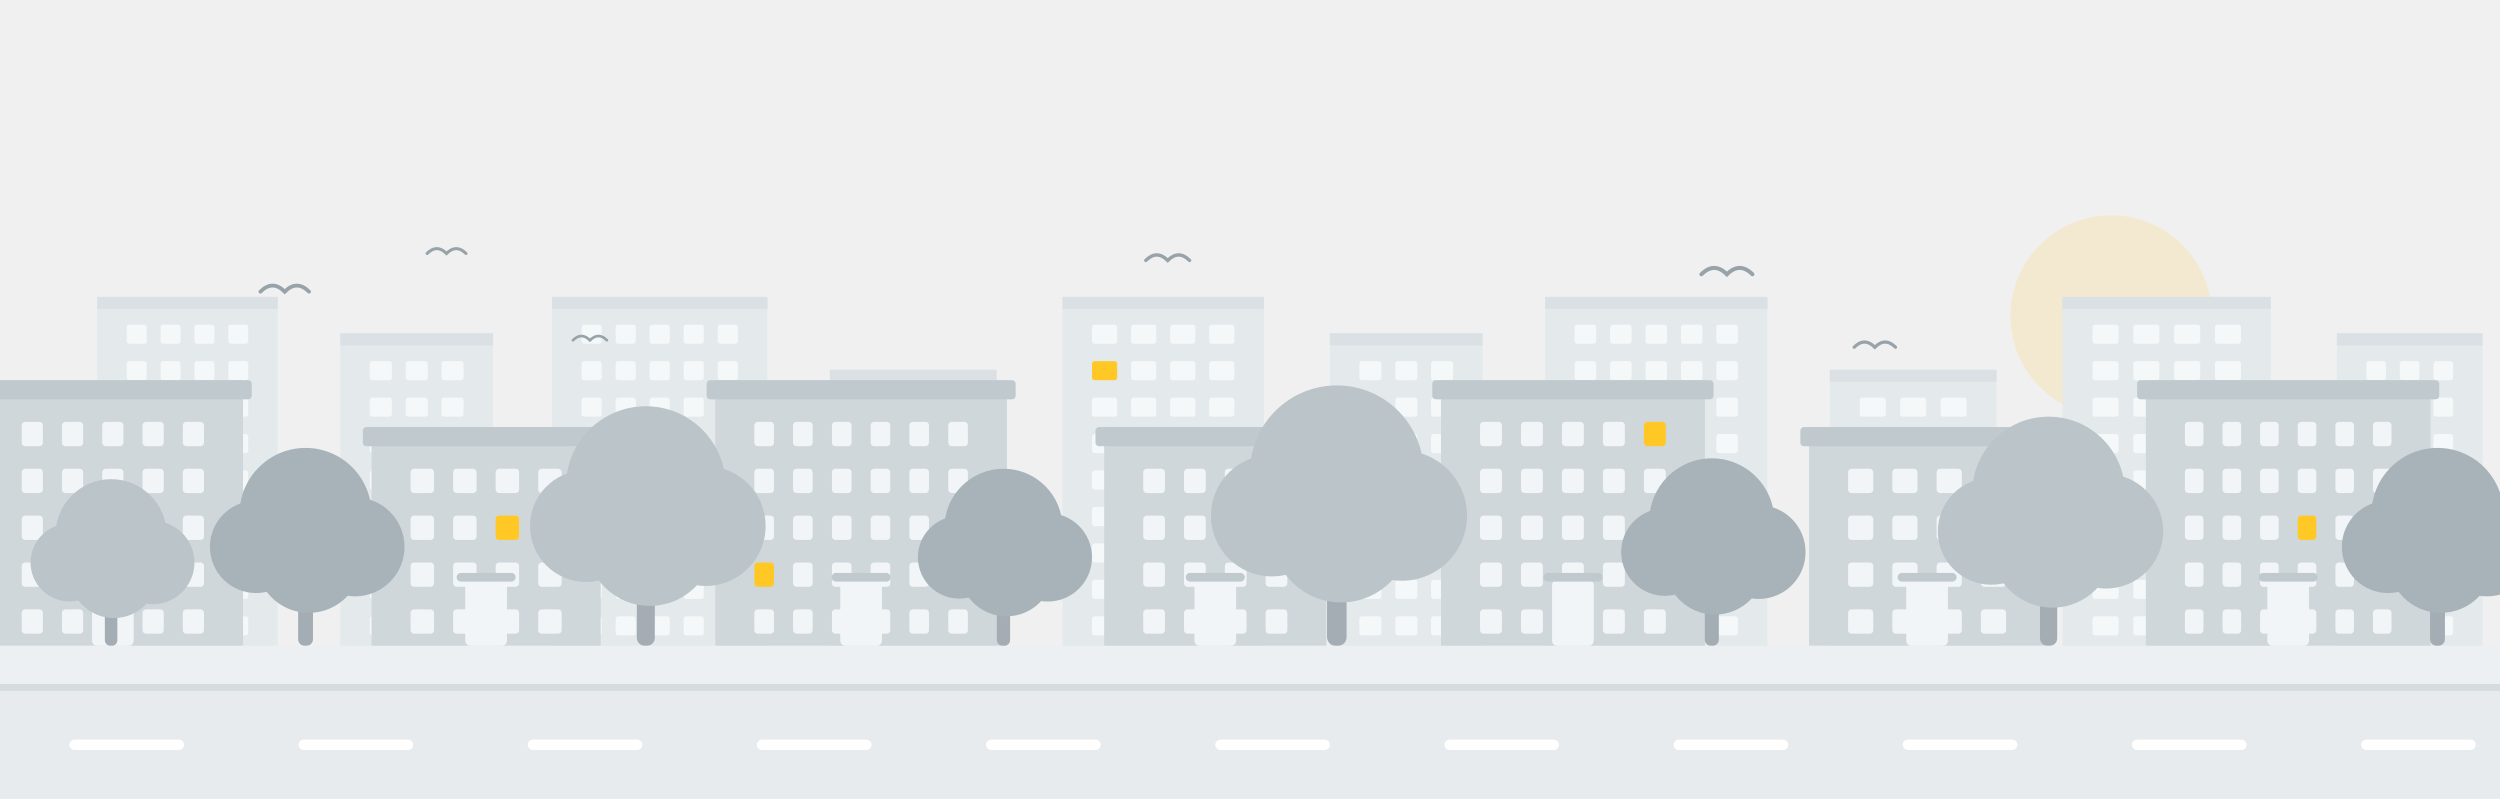
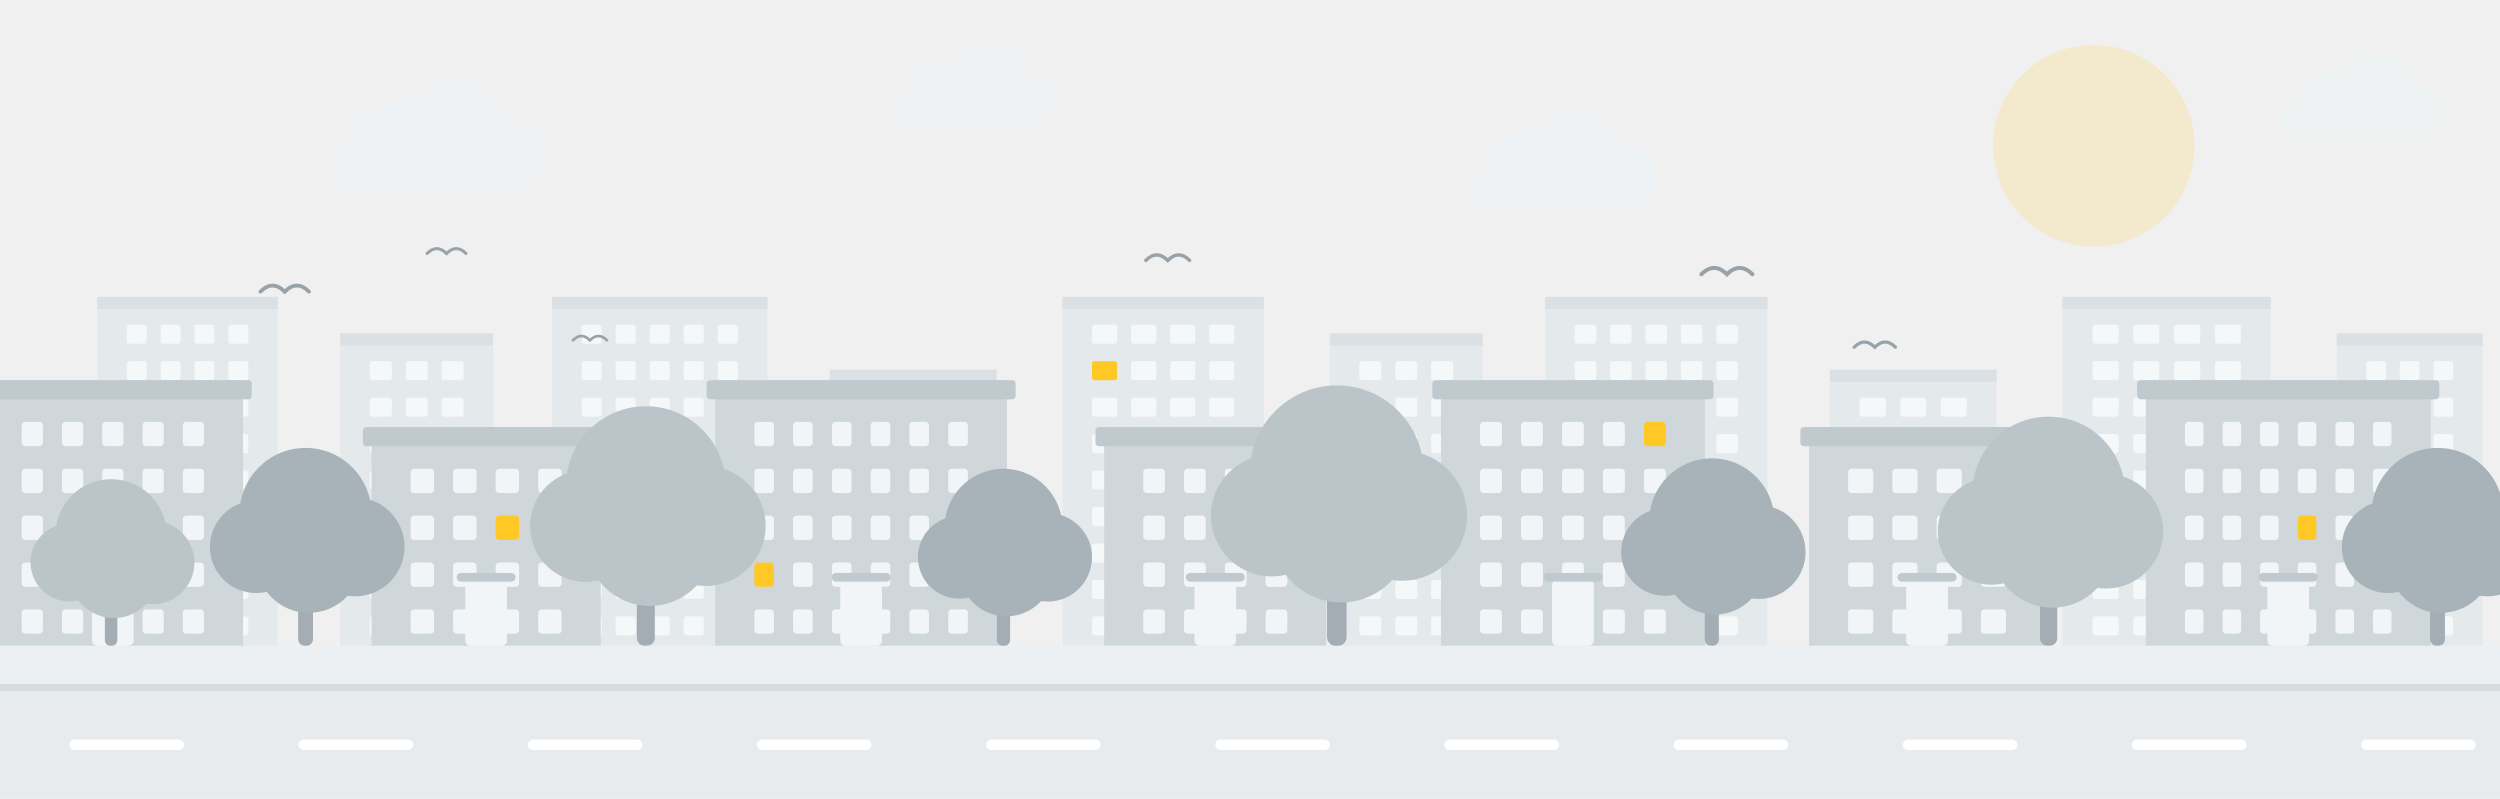
<svg xmlns="http://www.w3.org/2000/svg" viewBox="0 0 1440 460" width="1440" height="460" fill="none" role="presentation">
-   <circle cx="1216" cy="182" r="58" fill="#FFC825" opacity="0.16" />
+   <circle cx="1206" cy="84" r="58" fill="#FFC825" opacity="0.18" />
+   <g opacity="1" fill="#EEF2F4">
+     <rect x="190.2" y="83.35" width="119.6" height="25.3" rx="12.65" />
+     <circle cx="224.7" cy="82.2" r="23" />
+     <circle cx="261.5" cy="75.3" r="29.9" />
+     <circle cx="293.7" cy="89.1" r="18.4" />
+   </g>
+   <g opacity="0.85" fill="#EEF2F4">
+     <rect x="515.8" y="52.65" width="88.4" height="18.7" rx="9.35" />
+     <circle cx="541.3" cy="51.8" r="17" />
+     <circle cx="568.5" cy="46.7" r="22.1" />
+     <circle cx="592.3" cy="56.9" r="13.6" />
+   </g>
+   <g opacity="0.9" fill="#EEF2F4">
+     <rect x="848" y="97" width="104" height="22" rx="11" />
+     <circle cx="878" cy="96" r="20" />
+     <circle cx="910" cy="90" r="26" />
+     <circle cx="938" cy="102" r="16" />
+   </g>
+   <g opacity="0.8" fill="#EEF2F4">
+     <rect x="1313.2" y="60.1" width="93.6" height="19.8" rx="9.9" />
+     <circle cx="1340.2" cy="59.2" r="18" />
+     <circle cx="1369" cy="53.8" r="23.4" />
+     <circle cx="1394.2" cy="64.6" r="14.4" />
+   </g>
  <rect x="56" y="171" width="104" height="201" fill="#E4E9EC" />
  <rect x="56" y="171" width="104" height="7" fill="#DAE0E4" />
  <rect x="73.0" y="187" width="11.5" height="11" rx="1.5" fill="#F5F8F9" />
  <rect x="92.5" y="187" width="11.5" height="11" rx="1.5" fill="#F5F8F9" />
  <rect x="112.0" y="187" width="11.5" height="11" rx="1.5" fill="#F5F8F9" />
  <rect x="131.5" y="187" width="11.5" height="11" rx="1.5" fill="#F5F8F9" />
  <rect x="73.0" y="208" width="11.5" height="11" rx="1.5" fill="#F5F8F9" />
  <rect x="92.5" y="208" width="11.5" height="11" rx="1.5" fill="#F5F8F9" />
  <rect x="112.0" y="208" width="11.5" height="11" rx="1.5" fill="#F5F8F9" />
  <rect x="131.5" y="208" width="11.5" height="11" rx="1.5" fill="#F5F8F9" />
  <rect x="73.0" y="229" width="11.5" height="11" rx="1.5" fill="#F5F8F9" />
  <rect x="92.5" y="229" width="11.5" height="11" rx="1.5" fill="#FFC825" />
  <rect x="112.0" y="229" width="11.5" height="11" rx="1.5" fill="#F5F8F9" />
  <rect x="131.5" y="229" width="11.5" height="11" rx="1.5" fill="#F5F8F9" />
  <rect x="73.0" y="250" width="11.5" height="11" rx="1.5" fill="#F5F8F9" />
  <rect x="92.5" y="250" width="11.5" height="11" rx="1.5" fill="#F5F8F9" />
  <rect x="112.0" y="250" width="11.5" height="11" rx="1.5" fill="#F5F8F9" />
  <rect x="131.5" y="250" width="11.5" height="11" rx="1.5" fill="#F5F8F9" />
  <rect x="73.0" y="271" width="11.5" height="11" rx="1.5" fill="#F5F8F9" />
  <rect x="92.5" y="271" width="11.5" height="11" rx="1.5" fill="#F5F8F9" />
  <rect x="112.0" y="271" width="11.5" height="11" rx="1.5" fill="#F5F8F9" />
  <rect x="131.5" y="271" width="11.5" height="11" rx="1.5" fill="#F5F8F9" />
  <rect x="73.0" y="292" width="11.5" height="11" rx="1.5" fill="#F5F8F9" />
  <rect x="92.5" y="292" width="11.5" height="11" rx="1.5" fill="#F5F8F9" />
  <rect x="112.0" y="292" width="11.5" height="11" rx="1.5" fill="#F5F8F9" />
  <rect x="131.5" y="292" width="11.5" height="11" rx="1.5" fill="#F5F8F9" />
  <rect x="73.0" y="313" width="11.5" height="11" rx="1.5" fill="#F5F8F9" />
  <rect x="92.5" y="313" width="11.5" height="11" rx="1.5" fill="#F5F8F9" />
  <rect x="112.0" y="313" width="11.5" height="11" rx="1.5" fill="#F5F8F9" />
  <rect x="131.5" y="313" width="11.5" height="11" rx="1.5" fill="#F5F8F9" />
  <rect x="73.0" y="334" width="11.5" height="11" rx="1.5" fill="#F5F8F9" />
  <rect x="92.5" y="334" width="11.5" height="11" rx="1.5" fill="#F5F8F9" />
  <rect x="112.0" y="334" width="11.5" height="11" rx="1.5" fill="#F5F8F9" />
  <rect x="131.5" y="334" width="11.5" height="11" rx="1.5" fill="#F5F8F9" />
  <rect x="73.0" y="355" width="11.5" height="11" rx="1.5" fill="#F5F8F9" />
  <rect x="92.5" y="355" width="11.5" height="11" rx="1.5" fill="#F5F8F9" />
  <rect x="112.0" y="355" width="11.5" height="11" rx="1.5" fill="#F5F8F9" />
  <rect x="131.5" y="355" width="11.5" height="11" rx="1.5" fill="#F5F8F9" />
  <rect x="196" y="192" width="88" height="180" fill="#E4E9EC" />
  <rect x="196" y="192" width="88" height="7" fill="#DAE0E4" />
  <rect x="213.0" y="208" width="12.7" height="11" rx="1.5" fill="#F5F8F9" />
  <rect x="233.7" y="208" width="12.7" height="11" rx="1.5" fill="#F5F8F9" />
  <rect x="254.3" y="208" width="12.7" height="11" rx="1.5" fill="#F5F8F9" />
  <rect x="213.0" y="229" width="12.7" height="11" rx="1.5" fill="#F5F8F9" />
  <rect x="233.7" y="229" width="12.7" height="11" rx="1.5" fill="#F5F8F9" />
  <rect x="254.3" y="229" width="12.7" height="11" rx="1.5" fill="#F5F8F9" />
  <rect x="213.0" y="250" width="12.7" height="11" rx="1.5" fill="#F5F8F9" />
  <rect x="233.7" y="250" width="12.7" height="11" rx="1.5" fill="#F5F8F9" />
  <rect x="254.3" y="250" width="12.7" height="11" rx="1.5" fill="#F5F8F9" />
  <rect x="213.0" y="271" width="12.7" height="11" rx="1.5" fill="#F5F8F9" />
  <rect x="233.7" y="271" width="12.7" height="11" rx="1.5" fill="#F5F8F9" />
  <rect x="254.3" y="271" width="12.7" height="11" rx="1.5" fill="#F5F8F9" />
  <rect x="213.0" y="292" width="12.7" height="11" rx="1.5" fill="#F5F8F9" />
  <rect x="233.7" y="292" width="12.7" height="11" rx="1.5" fill="#F5F8F9" />
  <rect x="254.3" y="292" width="12.7" height="11" rx="1.5" fill="#F5F8F9" />
  <rect x="213.0" y="313" width="12.7" height="11" rx="1.5" fill="#F5F8F9" />
  <rect x="233.7" y="313" width="12.7" height="11" rx="1.5" fill="#F5F8F9" />
  <rect x="254.3" y="313" width="12.7" height="11" rx="1.5" fill="#F5F8F9" />
  <rect x="213.0" y="334" width="12.7" height="11" rx="1.5" fill="#F5F8F9" />
  <rect x="233.7" y="334" width="12.7" height="11" rx="1.5" fill="#F5F8F9" />
  <rect x="254.3" y="334" width="12.7" height="11" rx="1.5" fill="#F5F8F9" />
  <rect x="213.0" y="355" width="12.7" height="11" rx="1.5" fill="#F5F8F9" />
  <rect x="233.7" y="355" width="12.7" height="11" rx="1.5" fill="#F5F8F9" />
  <rect x="254.3" y="355" width="12.7" height="11" rx="1.5" fill="#F5F8F9" />
  <rect x="318" y="171" width="124" height="201" fill="#E4E9EC" />
  <rect x="318" y="171" width="124" height="7" fill="#DAE0E4" />
  <rect x="335.0" y="187" width="11.6" height="11" rx="1.5" fill="#F5F8F9" />
  <rect x="354.6" y="187" width="11.6" height="11" rx="1.5" fill="#F5F8F9" />
  <rect x="374.2" y="187" width="11.6" height="11" rx="1.5" fill="#F5F8F9" />
  <rect x="393.8" y="187" width="11.6" height="11" rx="1.5" fill="#F5F8F9" />
  <rect x="413.4" y="187" width="11.6" height="11" rx="1.5" fill="#F5F8F9" />
  <rect x="335.0" y="208" width="11.6" height="11" rx="1.5" fill="#F5F8F9" />
  <rect x="354.6" y="208" width="11.6" height="11" rx="1.5" fill="#F5F8F9" />
  <rect x="374.2" y="208" width="11.6" height="11" rx="1.5" fill="#F5F8F9" />
  <rect x="393.8" y="208" width="11.6" height="11" rx="1.5" fill="#F5F8F9" />
  <rect x="413.4" y="208" width="11.6" height="11" rx="1.5" fill="#F5F8F9" />
  <rect x="335.0" y="229" width="11.6" height="11" rx="1.5" fill="#F5F8F9" />
  <rect x="354.6" y="229" width="11.6" height="11" rx="1.5" fill="#F5F8F9" />
  <rect x="374.2" y="229" width="11.6" height="11" rx="1.5" fill="#F5F8F9" />
  <rect x="393.8" y="229" width="11.6" height="11" rx="1.5" fill="#F5F8F9" />
  <rect x="413.4" y="229" width="11.6" height="11" rx="1.5" fill="#F5F8F9" />
  <rect x="335.0" y="250" width="11.6" height="11" rx="1.5" fill="#F5F8F9" />
  <rect x="354.6" y="250" width="11.6" height="11" rx="1.5" fill="#F5F8F9" />
  <rect x="374.2" y="250" width="11.6" height="11" rx="1.5" fill="#F5F8F9" />
  <rect x="393.8" y="250" width="11.6" height="11" rx="1.5" fill="#F5F8F9" />
  <rect x="413.4" y="250" width="11.6" height="11" rx="1.5" fill="#F5F8F9" />
  <rect x="335.0" y="271" width="11.6" height="11" rx="1.5" fill="#F5F8F9" />
  <rect x="354.6" y="271" width="11.6" height="11" rx="1.5" fill="#F5F8F9" />
  <rect x="374.2" y="271" width="11.6" height="11" rx="1.5" fill="#F5F8F9" />
  <rect x="393.8" y="271" width="11.6" height="11" rx="1.5" fill="#F5F8F9" />
  <rect x="413.4" y="271" width="11.6" height="11" rx="1.5" fill="#F5F8F9" />
  <rect x="335.0" y="292" width="11.6" height="11" rx="1.5" fill="#F5F8F9" />
  <rect x="354.6" y="292" width="11.6" height="11" rx="1.5" fill="#F5F8F9" />
  <rect x="374.2" y="292" width="11.6" height="11" rx="1.5" fill="#F5F8F9" />
  <rect x="393.8" y="292" width="11.6" height="11" rx="1.5" fill="#FFC825" />
  <rect x="413.4" y="292" width="11.6" height="11" rx="1.5" fill="#F5F8F9" />
  <rect x="335.0" y="313" width="11.6" height="11" rx="1.5" fill="#F5F8F9" />
  <rect x="354.6" y="313" width="11.6" height="11" rx="1.5" fill="#F5F8F9" />
  <rect x="374.2" y="313" width="11.6" height="11" rx="1.5" fill="#F5F8F9" />
  <rect x="393.8" y="313" width="11.6" height="11" rx="1.5" fill="#F5F8F9" />
  <rect x="413.4" y="313" width="11.6" height="11" rx="1.5" fill="#F5F8F9" />
  <rect x="335.0" y="334" width="11.6" height="11" rx="1.5" fill="#F5F8F9" />
  <rect x="354.6" y="334" width="11.6" height="11" rx="1.5" fill="#F5F8F9" />
  <rect x="374.2" y="334" width="11.6" height="11" rx="1.5" fill="#F5F8F9" />
  <rect x="393.8" y="334" width="11.6" height="11" rx="1.5" fill="#F5F8F9" />
  <rect x="413.4" y="334" width="11.6" height="11" rx="1.5" fill="#F5F8F9" />
  <rect x="335.0" y="355" width="11.6" height="11" rx="1.5" fill="#F5F8F9" />
  <rect x="354.6" y="355" width="11.6" height="11" rx="1.5" fill="#F5F8F9" />
  <rect x="374.2" y="355" width="11.6" height="11" rx="1.5" fill="#F5F8F9" />
  <rect x="393.8" y="355" width="11.6" height="11" rx="1.5" fill="#F5F8F9" />
  <rect x="413.4" y="355" width="11.6" height="11" rx="1.5" fill="#F5F8F9" />
  <rect x="478" y="213" width="96" height="159" fill="#E4E9EC" />
  <rect x="478" y="213" width="96" height="7" fill="#DAE0E4" />
  <rect x="495.2" y="229" width="15.0" height="11" rx="1.5" fill="#F5F8F9" />
  <rect x="518.5" y="229" width="15.0" height="11" rx="1.5" fill="#F5F8F9" />
  <rect x="541.8" y="229" width="15.0" height="11" rx="1.5" fill="#F5F8F9" />
  <rect x="495.2" y="250" width="15.0" height="11" rx="1.5" fill="#F5F8F9" />
  <rect x="518.5" y="250" width="15.0" height="11" rx="1.5" fill="#F5F8F9" />
  <rect x="541.8" y="250" width="15.0" height="11" rx="1.5" fill="#F5F8F9" />
  <rect x="495.2" y="271" width="15.0" height="11" rx="1.5" fill="#F5F8F9" />
  <rect x="518.5" y="271" width="15.0" height="11" rx="1.5" fill="#F5F8F9" />
  <rect x="541.8" y="271" width="15.0" height="11" rx="1.5" fill="#F5F8F9" />
  <rect x="495.2" y="292" width="15.0" height="11" rx="1.5" fill="#F5F8F9" />
  <rect x="518.5" y="292" width="15.0" height="11" rx="1.5" fill="#F5F8F9" />
  <rect x="541.8" y="292" width="15.0" height="11" rx="1.5" fill="#F5F8F9" />
  <rect x="495.2" y="313" width="15.0" height="11" rx="1.5" fill="#F5F8F9" />
  <rect x="518.5" y="313" width="15.0" height="11" rx="1.5" fill="#F5F8F9" />
  <rect x="541.8" y="313" width="15.0" height="11" rx="1.5" fill="#F5F8F9" />
  <rect x="495.2" y="334" width="15.0" height="11" rx="1.5" fill="#F5F8F9" />
  <rect x="518.5" y="334" width="15.0" height="11" rx="1.5" fill="#F5F8F9" />
  <rect x="541.8" y="334" width="15.0" height="11" rx="1.5" fill="#F5F8F9" />
  <rect x="495.2" y="355" width="15.0" height="11" rx="1.5" fill="#F5F8F9" />
  <rect x="518.5" y="355" width="15.0" height="11" rx="1.5" fill="#F5F8F9" />
  <rect x="541.8" y="355" width="15.0" height="11" rx="1.5" fill="#F5F8F9" />
  <rect x="612" y="171" width="116" height="201" fill="#E4E9EC" />
  <rect x="612" y="171" width="116" height="7" fill="#DAE0E4" />
  <rect x="629.0" y="187" width="14.5" height="11" rx="1.5" fill="#F5F8F9" />
  <rect x="651.5" y="187" width="14.5" height="11" rx="1.5" fill="#F5F8F9" />
  <rect x="674.0" y="187" width="14.5" height="11" rx="1.5" fill="#F5F8F9" />
  <rect x="696.5" y="187" width="14.5" height="11" rx="1.5" fill="#F5F8F9" />
  <rect x="629.0" y="208" width="14.5" height="11" rx="1.5" fill="#FFC825" />
  <rect x="651.5" y="208" width="14.5" height="11" rx="1.5" fill="#F5F8F9" />
  <rect x="674.0" y="208" width="14.5" height="11" rx="1.5" fill="#F5F8F9" />
  <rect x="696.5" y="208" width="14.5" height="11" rx="1.5" fill="#F5F8F9" />
  <rect x="629.0" y="229" width="14.5" height="11" rx="1.5" fill="#F5F8F9" />
  <rect x="651.5" y="229" width="14.5" height="11" rx="1.5" fill="#F5F8F9" />
  <rect x="674.0" y="229" width="14.5" height="11" rx="1.5" fill="#F5F8F9" />
  <rect x="696.5" y="229" width="14.5" height="11" rx="1.5" fill="#F5F8F9" />
  <rect x="629.0" y="250" width="14.5" height="11" rx="1.5" fill="#F5F8F9" />
  <rect x="651.5" y="250" width="14.5" height="11" rx="1.5" fill="#F5F8F9" />
  <rect x="674.0" y="250" width="14.5" height="11" rx="1.5" fill="#F5F8F9" />
  <rect x="696.5" y="250" width="14.5" height="11" rx="1.5" fill="#F5F8F9" />
  <rect x="629.0" y="271" width="14.5" height="11" rx="1.5" fill="#F5F8F9" />
  <rect x="651.5" y="271" width="14.5" height="11" rx="1.5" fill="#F5F8F9" />
  <rect x="674.0" y="271" width="14.5" height="11" rx="1.5" fill="#F5F8F9" />
  <rect x="696.5" y="271" width="14.5" height="11" rx="1.5" fill="#F5F8F9" />
  <rect x="629.0" y="292" width="14.5" height="11" rx="1.5" fill="#F5F8F9" />
  <rect x="651.5" y="292" width="14.5" height="11" rx="1.5" fill="#F5F8F9" />
  <rect x="674.0" y="292" width="14.5" height="11" rx="1.5" fill="#F5F8F9" />
  <rect x="696.5" y="292" width="14.5" height="11" rx="1.5" fill="#F5F8F9" />
  <rect x="629.0" y="313" width="14.5" height="11" rx="1.5" fill="#F5F8F9" />
  <rect x="651.5" y="313" width="14.5" height="11" rx="1.5" fill="#F5F8F9" />
  <rect x="674.0" y="313" width="14.5" height="11" rx="1.5" fill="#F5F8F9" />
  <rect x="696.5" y="313" width="14.5" height="11" rx="1.5" fill="#F5F8F9" />
  <rect x="629.0" y="334" width="14.5" height="11" rx="1.5" fill="#F5F8F9" />
  <rect x="651.5" y="334" width="14.5" height="11" rx="1.5" fill="#F5F8F9" />
  <rect x="674.0" y="334" width="14.5" height="11" rx="1.5" fill="#F5F8F9" />
  <rect x="696.5" y="334" width="14.5" height="11" rx="1.5" fill="#F5F8F9" />
  <rect x="629.0" y="355" width="14.5" height="11" rx="1.5" fill="#F5F8F9" />
  <rect x="651.5" y="355" width="14.5" height="11" rx="1.5" fill="#F5F8F9" />
  <rect x="674.0" y="355" width="14.5" height="11" rx="1.5" fill="#F5F8F9" />
  <rect x="696.5" y="355" width="14.5" height="11" rx="1.5" fill="#F5F8F9" />
  <rect x="766" y="192" width="88" height="180" fill="#E4E9EC" />
  <rect x="766" y="192" width="88" height="7" fill="#DAE0E4" />
  <rect x="783.0" y="208" width="12.7" height="11" rx="1.5" fill="#F5F8F9" />
  <rect x="803.7" y="208" width="12.7" height="11" rx="1.5" fill="#F5F8F9" />
  <rect x="824.3" y="208" width="12.7" height="11" rx="1.5" fill="#F5F8F9" />
  <rect x="783.0" y="229" width="12.7" height="11" rx="1.5" fill="#F5F8F9" />
  <rect x="803.7" y="229" width="12.7" height="11" rx="1.5" fill="#F5F8F9" />
  <rect x="824.3" y="229" width="12.7" height="11" rx="1.5" fill="#F5F8F9" />
  <rect x="783.0" y="250" width="12.7" height="11" rx="1.5" fill="#F5F8F9" />
  <rect x="803.7" y="250" width="12.7" height="11" rx="1.5" fill="#F5F8F9" />
  <rect x="824.3" y="250" width="12.7" height="11" rx="1.5" fill="#F5F8F9" />
  <rect x="783.0" y="271" width="12.7" height="11" rx="1.5" fill="#F5F8F9" />
  <rect x="803.7" y="271" width="12.7" height="11" rx="1.5" fill="#F5F8F9" />
  <rect x="824.3" y="271" width="12.7" height="11" rx="1.5" fill="#F5F8F9" />
  <rect x="783.0" y="292" width="12.7" height="11" rx="1.5" fill="#F5F8F9" />
  <rect x="803.7" y="292" width="12.7" height="11" rx="1.5" fill="#F5F8F9" />
  <rect x="824.3" y="292" width="12.7" height="11" rx="1.5" fill="#F5F8F9" />
  <rect x="783.0" y="313" width="12.7" height="11" rx="1.5" fill="#F5F8F9" />
  <rect x="803.7" y="313" width="12.7" height="11" rx="1.5" fill="#F5F8F9" />
  <rect x="824.3" y="313" width="12.7" height="11" rx="1.5" fill="#F5F8F9" />
  <rect x="783.0" y="334" width="12.7" height="11" rx="1.5" fill="#F5F8F9" />
  <rect x="803.7" y="334" width="12.7" height="11" rx="1.5" fill="#F5F8F9" />
  <rect x="824.3" y="334" width="12.7" height="11" rx="1.5" fill="#F5F8F9" />
  <rect x="783.0" y="355" width="12.7" height="11" rx="1.5" fill="#F5F8F9" />
  <rect x="803.7" y="355" width="12.7" height="11" rx="1.5" fill="#F5F8F9" />
  <rect x="824.3" y="355" width="12.7" height="11" rx="1.5" fill="#F5F8F9" />
  <rect x="890" y="171" width="128" height="201" fill="#E4E9EC" />
  <rect x="890" y="171" width="128" height="7" fill="#DAE0E4" />
  <rect x="907.0" y="187" width="12.4" height="11" rx="1.5" fill="#F5F8F9" />
  <rect x="927.4" y="187" width="12.4" height="11" rx="1.5" fill="#F5F8F9" />
  <rect x="947.8" y="187" width="12.4" height="11" rx="1.5" fill="#F5F8F9" />
  <rect x="968.2" y="187" width="12.4" height="11" rx="1.5" fill="#F5F8F9" />
  <rect x="988.6" y="187" width="12.4" height="11" rx="1.5" fill="#F5F8F9" />
  <rect x="907.0" y="208" width="12.4" height="11" rx="1.5" fill="#F5F8F9" />
  <rect x="927.4" y="208" width="12.4" height="11" rx="1.5" fill="#F5F8F9" />
  <rect x="947.8" y="208" width="12.4" height="11" rx="1.5" fill="#F5F8F9" />
  <rect x="968.2" y="208" width="12.4" height="11" rx="1.5" fill="#F5F8F9" />
  <rect x="988.6" y="208" width="12.4" height="11" rx="1.5" fill="#F5F8F9" />
  <rect x="907.0" y="229" width="12.4" height="11" rx="1.5" fill="#F5F8F9" />
  <rect x="927.4" y="229" width="12.4" height="11" rx="1.5" fill="#F5F8F9" />
  <rect x="947.8" y="229" width="12.4" height="11" rx="1.5" fill="#F5F8F9" />
  <rect x="968.2" y="229" width="12.4" height="11" rx="1.5" fill="#F5F8F9" />
  <rect x="988.6" y="229" width="12.4" height="11" rx="1.5" fill="#F5F8F9" />
  <rect x="907.0" y="250" width="12.4" height="11" rx="1.5" fill="#F5F8F9" />
  <rect x="927.4" y="250" width="12.4" height="11" rx="1.5" fill="#F5F8F9" />
  <rect x="947.8" y="250" width="12.4" height="11" rx="1.5" fill="#F5F8F9" />
  <rect x="968.2" y="250" width="12.4" height="11" rx="1.5" fill="#F5F8F9" />
  <rect x="988.6" y="250" width="12.4" height="11" rx="1.5" fill="#F5F8F9" />
  <rect x="907.0" y="271" width="12.4" height="11" rx="1.5" fill="#F5F8F9" />
  <rect x="927.4" y="271" width="12.4" height="11" rx="1.5" fill="#F5F8F9" />
  <rect x="947.8" y="271" width="12.4" height="11" rx="1.5" fill="#F5F8F9" />
  <rect x="968.2" y="271" width="12.4" height="11" rx="1.5" fill="#F5F8F9" />
  <rect x="988.6" y="271" width="12.4" height="11" rx="1.5" fill="#F5F8F9" />
  <rect x="907.0" y="292" width="12.4" height="11" rx="1.5" fill="#F5F8F9" />
  <rect x="927.4" y="292" width="12.4" height="11" rx="1.5" fill="#F5F8F9" />
  <rect x="947.8" y="292" width="12.4" height="11" rx="1.5" fill="#F5F8F9" />
  <rect x="968.2" y="292" width="12.4" height="11" rx="1.5" fill="#F5F8F9" />
  <rect x="988.6" y="292" width="12.4" height="11" rx="1.5" fill="#F5F8F9" />
  <rect x="907.0" y="313" width="12.4" height="11" rx="1.5" fill="#F5F8F9" />
  <rect x="927.4" y="313" width="12.4" height="11" rx="1.5" fill="#F5F8F9" />
  <rect x="947.8" y="313" width="12.4" height="11" rx="1.5" fill="#F5F8F9" />
  <rect x="968.2" y="313" width="12.4" height="11" rx="1.5" fill="#F5F8F9" />
  <rect x="988.6" y="313" width="12.4" height="11" rx="1.5" fill="#F5F8F9" />
  <rect x="907.0" y="334" width="12.4" height="11" rx="1.5" fill="#F5F8F9" />
  <rect x="927.4" y="334" width="12.4" height="11" rx="1.5" fill="#F5F8F9" />
  <rect x="947.8" y="334" width="12.4" height="11" rx="1.5" fill="#FFC825" />
  <rect x="968.2" y="334" width="12.4" height="11" rx="1.5" fill="#F5F8F9" />
  <rect x="988.6" y="334" width="12.4" height="11" rx="1.5" fill="#F5F8F9" />
  <rect x="907.0" y="355" width="12.4" height="11" rx="1.5" fill="#F5F8F9" />
  <rect x="927.4" y="355" width="12.4" height="11" rx="1.5" fill="#F5F8F9" />
  <rect x="947.8" y="355" width="12.4" height="11" rx="1.5" fill="#F5F8F9" />
  <rect x="968.2" y="355" width="12.4" height="11" rx="1.5" fill="#F5F8F9" />
  <rect x="988.6" y="355" width="12.4" height="11" rx="1.5" fill="#F5F8F9" />
  <rect x="1054" y="213" width="96" height="159" fill="#E4E9EC" />
  <rect x="1054" y="213" width="96" height="7" fill="#DAE0E4" />
  <rect x="1071.2" y="229" width="15.0" height="11" rx="1.5" fill="#F5F8F9" />
  <rect x="1094.5" y="229" width="15.0" height="11" rx="1.5" fill="#F5F8F9" />
  <rect x="1117.8" y="229" width="15.0" height="11" rx="1.5" fill="#F5F8F9" />
  <rect x="1071.2" y="250" width="15.0" height="11" rx="1.5" fill="#F5F8F9" />
  <rect x="1094.5" y="250" width="15.0" height="11" rx="1.5" fill="#F5F8F9" />
  <rect x="1117.8" y="250" width="15.0" height="11" rx="1.5" fill="#F5F8F9" />
  <rect x="1071.2" y="271" width="15.0" height="11" rx="1.5" fill="#F5F8F9" />
  <rect x="1094.5" y="271" width="15.0" height="11" rx="1.5" fill="#F5F8F9" />
  <rect x="1117.8" y="271" width="15.0" height="11" rx="1.5" fill="#F5F8F9" />
  <rect x="1071.2" y="292" width="15.0" height="11" rx="1.5" fill="#F5F8F9" />
  <rect x="1094.5" y="292" width="15.0" height="11" rx="1.5" fill="#F5F8F9" />
  <rect x="1117.8" y="292" width="15.0" height="11" rx="1.5" fill="#F5F8F9" />
  <rect x="1071.2" y="313" width="15.0" height="11" rx="1.5" fill="#F5F8F9" />
  <rect x="1094.5" y="313" width="15.0" height="11" rx="1.5" fill="#F5F8F9" />
  <rect x="1117.8" y="313" width="15.0" height="11" rx="1.5" fill="#F5F8F9" />
  <rect x="1071.2" y="334" width="15.0" height="11" rx="1.5" fill="#F5F8F9" />
  <rect x="1094.5" y="334" width="15.0" height="11" rx="1.5" fill="#F5F8F9" />
  <rect x="1117.8" y="334" width="15.0" height="11" rx="1.5" fill="#F5F8F9" />
  <rect x="1071.2" y="355" width="15.0" height="11" rx="1.5" fill="#F5F8F9" />
  <rect x="1094.5" y="355" width="15.0" height="11" rx="1.5" fill="#F5F8F9" />
  <rect x="1117.8" y="355" width="15.0" height="11" rx="1.5" fill="#F5F8F9" />
  <rect x="1188" y="171" width="120" height="201" fill="#E4E9EC" />
  <rect x="1188" y="171" width="120" height="7" fill="#DAE0E4" />
  <rect x="1205.3" y="187" width="15.0" height="11" rx="1.5" fill="#F5F8F9" />
  <rect x="1228.8" y="187" width="15.0" height="11" rx="1.5" fill="#F5F8F9" />
  <rect x="1252.3" y="187" width="15.0" height="11" rx="1.5" fill="#F5F8F9" />
  <rect x="1275.8" y="187" width="15.0" height="11" rx="1.5" fill="#F5F8F9" />
  <rect x="1205.3" y="208" width="15.0" height="11" rx="1.5" fill="#F5F8F9" />
  <rect x="1228.8" y="208" width="15.0" height="11" rx="1.5" fill="#F5F8F9" />
  <rect x="1252.3" y="208" width="15.0" height="11" rx="1.5" fill="#F5F8F9" />
  <rect x="1275.8" y="208" width="15.0" height="11" rx="1.5" fill="#F5F8F9" />
  <rect x="1205.3" y="229" width="15.0" height="11" rx="1.5" fill="#F5F8F9" />
  <rect x="1228.8" y="229" width="15.0" height="11" rx="1.5" fill="#F5F8F9" />
  <rect x="1252.3" y="229" width="15.0" height="11" rx="1.5" fill="#F5F8F9" />
  <rect x="1275.8" y="229" width="15.0" height="11" rx="1.5" fill="#F5F8F9" />
  <rect x="1205.3" y="250" width="15.0" height="11" rx="1.5" fill="#F5F8F9" />
  <rect x="1228.8" y="250" width="15.0" height="11" rx="1.5" fill="#F5F8F9" />
  <rect x="1252.3" y="250" width="15.0" height="11" rx="1.5" fill="#F5F8F9" />
  <rect x="1275.8" y="250" width="15.0" height="11" rx="1.5" fill="#FFC825" />
  <rect x="1205.3" y="271" width="15.0" height="11" rx="1.5" fill="#F5F8F9" />
  <rect x="1228.8" y="271" width="15.0" height="11" rx="1.5" fill="#F5F8F9" />
  <rect x="1252.3" y="271" width="15.0" height="11" rx="1.5" fill="#F5F8F9" />
  <rect x="1275.8" y="271" width="15.0" height="11" rx="1.5" fill="#F5F8F9" />
  <rect x="1205.3" y="292" width="15.0" height="11" rx="1.5" fill="#F5F8F9" />
  <rect x="1228.8" y="292" width="15.0" height="11" rx="1.5" fill="#F5F8F9" />
  <rect x="1252.3" y="292" width="15.0" height="11" rx="1.5" fill="#F5F8F9" />
  <rect x="1275.8" y="292" width="15.0" height="11" rx="1.5" fill="#F5F8F9" />
  <rect x="1205.3" y="313" width="15.0" height="11" rx="1.5" fill="#F5F8F9" />
  <rect x="1228.8" y="313" width="15.0" height="11" rx="1.5" fill="#F5F8F9" />
  <rect x="1252.3" y="313" width="15.0" height="11" rx="1.5" fill="#F5F8F9" />
  <rect x="1275.8" y="313" width="15.0" height="11" rx="1.5" fill="#F5F8F9" />
  <rect x="1205.3" y="334" width="15.0" height="11" rx="1.5" fill="#F5F8F9" />
  <rect x="1228.8" y="334" width="15.0" height="11" rx="1.5" fill="#F5F8F9" />
  <rect x="1252.3" y="334" width="15.0" height="11" rx="1.5" fill="#F5F8F9" />
  <rect x="1275.8" y="334" width="15.0" height="11" rx="1.5" fill="#F5F8F9" />
  <rect x="1205.3" y="355" width="15.0" height="11" rx="1.5" fill="#F5F8F9" />
  <rect x="1228.8" y="355" width="15.0" height="11" rx="1.5" fill="#F5F8F9" />
  <rect x="1252.3" y="355" width="15.0" height="11" rx="1.5" fill="#F5F8F9" />
  <rect x="1275.8" y="355" width="15.0" height="11" rx="1.5" fill="#F5F8F9" />
  <rect x="1346" y="192" width="84" height="180" fill="#E4E9EC" />
  <rect x="1346" y="192" width="84" height="7" fill="#DAE0E4" />
  <rect x="1363.0" y="208" width="11.3" height="11" rx="1.5" fill="#F5F8F9" />
  <rect x="1382.3" y="208" width="11.3" height="11" rx="1.5" fill="#F5F8F9" />
  <rect x="1401.7" y="208" width="11.3" height="11" rx="1.5" fill="#F5F8F9" />
  <rect x="1363.0" y="229" width="11.3" height="11" rx="1.5" fill="#F5F8F9" />
  <rect x="1382.3" y="229" width="11.3" height="11" rx="1.5" fill="#F5F8F9" />
  <rect x="1401.7" y="229" width="11.3" height="11" rx="1.5" fill="#F5F8F9" />
  <rect x="1363.0" y="250" width="11.3" height="11" rx="1.5" fill="#F5F8F9" />
  <rect x="1382.3" y="250" width="11.3" height="11" rx="1.5" fill="#F5F8F9" />
  <rect x="1401.7" y="250" width="11.3" height="11" rx="1.5" fill="#F5F8F9" />
  <rect x="1363.0" y="271" width="11.3" height="11" rx="1.5" fill="#F5F8F9" />
  <rect x="1382.3" y="271" width="11.3" height="11" rx="1.5" fill="#F5F8F9" />
  <rect x="1401.7" y="271" width="11.3" height="11" rx="1.5" fill="#F5F8F9" />
  <rect x="1363.0" y="292" width="11.3" height="11" rx="1.5" fill="#F5F8F9" />
  <rect x="1382.3" y="292" width="11.3" height="11" rx="1.5" fill="#F5F8F9" />
  <rect x="1401.7" y="292" width="11.3" height="11" rx="1.5" fill="#F5F8F9" />
  <rect x="1363.0" y="313" width="11.3" height="11" rx="1.5" fill="#F5F8F9" />
  <rect x="1382.3" y="313" width="11.3" height="11" rx="1.5" fill="#F5F8F9" />
  <rect x="1401.7" y="313" width="11.3" height="11" rx="1.5" fill="#F5F8F9" />
  <rect x="1363.0" y="334" width="11.3" height="11" rx="1.5" fill="#F5F8F9" />
  <rect x="1382.3" y="334" width="11.3" height="11" rx="1.5" fill="#F5F8F9" />
  <rect x="1401.7" y="334" width="11.3" height="11" rx="1.5" fill="#F5F8F9" />
  <rect x="1363.0" y="355" width="11.3" height="11" rx="1.5" fill="#F5F8F9" />
  <rect x="1382.3" y="355" width="11.3" height="11" rx="1.5" fill="#F5F8F9" />
  <rect x="1401.7" y="355" width="11.3" height="11" rx="1.5" fill="#F5F8F9" />
  <rect x="-10" y="219" width="150" height="153" fill="#CFD7DB" />
  <rect x="-15" y="219" width="160" height="11" rx="2" fill="#C0C9CE" />
  <rect x="12.5" y="243" width="12.2" height="14" rx="2" fill="#F2F5F7" />
  <rect x="35.7" y="243" width="12.2" height="14" rx="2" fill="#F2F5F7" />
  <rect x="58.9" y="243" width="12.2" height="14" rx="2" fill="#F2F5F7" />
  <rect x="82.1" y="243" width="12.2" height="14" rx="2" fill="#F2F5F7" />
  <rect x="105.3" y="243" width="12.2" height="14" rx="2" fill="#F2F5F7" />
  <rect x="12.5" y="270" width="12.2" height="14" rx="2" fill="#F2F5F7" />
  <rect x="35.7" y="270" width="12.2" height="14" rx="2" fill="#F2F5F7" />
  <rect x="58.9" y="270" width="12.2" height="14" rx="2" fill="#F2F5F7" />
  <rect x="82.1" y="270" width="12.2" height="14" rx="2" fill="#F2F5F7" />
  <rect x="105.3" y="270" width="12.2" height="14" rx="2" fill="#F2F5F7" />
  <rect x="12.5" y="297" width="12.2" height="14" rx="2" fill="#F2F5F7" />
  <rect x="35.7" y="297" width="12.2" height="14" rx="2" fill="#F2F5F7" />
  <rect x="58.9" y="297" width="12.2" height="14" rx="2" fill="#F2F5F7" />
  <rect x="82.1" y="297" width="12.2" height="14" rx="2" fill="#F2F5F7" />
  <rect x="105.3" y="297" width="12.2" height="14" rx="2" fill="#F2F5F7" />
  <rect x="12.5" y="324" width="12.2" height="14" rx="2" fill="#F2F5F7" />
  <rect x="35.7" y="324" width="12.2" height="14" rx="2" fill="#FFC825" />
  <rect x="58.9" y="324" width="12.2" height="14" rx="2" fill="#F2F5F7" />
  <rect x="82.1" y="324" width="12.2" height="14" rx="2" fill="#F2F5F7" />
  <rect x="105.3" y="324" width="12.2" height="14" rx="2" fill="#F2F5F7" />
  <rect x="12.5" y="351" width="12.2" height="14" rx="2" fill="#F2F5F7" />
  <rect x="35.7" y="351" width="12.2" height="14" rx="2" fill="#F2F5F7" />
  <rect x="58.9" y="351" width="12.2" height="14" rx="2" fill="#F2F5F7" />
  <rect x="82.1" y="351" width="12.2" height="14" rx="2" fill="#F2F5F7" />
  <rect x="105.3" y="351" width="12.2" height="14" rx="2" fill="#F2F5F7" />
  <rect x="53" y="334" width="24" height="38" rx="3" fill="#F2F5F7" />
  <rect x="48" y="330" width="34" height="5" rx="2.5" fill="#C0C9CE" />
  <rect x="214" y="246" width="132" height="126" fill="#CFD7DB" />
  <rect x="209" y="246" width="142" height="11" rx="2" fill="#C0C9CE" />
  <rect x="236.5" y="270" width="13.5" height="14" rx="2" fill="#F2F5F7" />
  <rect x="261.0" y="270" width="13.5" height="14" rx="2" fill="#F2F5F7" />
  <rect x="285.5" y="270" width="13.5" height="14" rx="2" fill="#F2F5F7" />
  <rect x="310.0" y="270" width="13.5" height="14" rx="2" fill="#F2F5F7" />
  <rect x="236.5" y="297" width="13.5" height="14" rx="2" fill="#F2F5F7" />
  <rect x="261.0" y="297" width="13.5" height="14" rx="2" fill="#F2F5F7" />
  <rect x="285.5" y="297" width="13.5" height="14" rx="2" fill="#FFC825" />
  <rect x="310.0" y="297" width="13.5" height="14" rx="2" fill="#F2F5F7" />
  <rect x="236.5" y="324" width="13.5" height="14" rx="2" fill="#F2F5F7" />
  <rect x="261.0" y="324" width="13.5" height="14" rx="2" fill="#F2F5F7" />
  <rect x="285.5" y="324" width="13.5" height="14" rx="2" fill="#F2F5F7" />
  <rect x="310.0" y="324" width="13.5" height="14" rx="2" fill="#F2F5F7" />
  <rect x="236.5" y="351" width="13.5" height="14" rx="2" fill="#F2F5F7" />
  <rect x="261.0" y="351" width="13.5" height="14" rx="2" fill="#F2F5F7" />
  <rect x="285.5" y="351" width="13.5" height="14" rx="2" fill="#F2F5F7" />
  <rect x="310.0" y="351" width="13.5" height="14" rx="2" fill="#F2F5F7" />
  <rect x="268" y="334" width="24" height="38" rx="3" fill="#F2F5F7" />
  <rect x="263" y="330" width="34" height="5" rx="2.5" fill="#C0C9CE" />
  <rect x="412" y="219" width="168" height="153" fill="#CFD7DB" />
  <rect x="407" y="219" width="178" height="11" rx="2" fill="#C0C9CE" />
  <rect x="434.5" y="243" width="11.3" height="14" rx="2" fill="#F2F5F7" />
  <rect x="456.8" y="243" width="11.3" height="14" rx="2" fill="#F2F5F7" />
  <rect x="479.2" y="243" width="11.3" height="14" rx="2" fill="#F2F5F7" />
  <rect x="501.5" y="243" width="11.3" height="14" rx="2" fill="#F2F5F7" />
  <rect x="523.8" y="243" width="11.3" height="14" rx="2" fill="#F2F5F7" />
  <rect x="546.2" y="243" width="11.3" height="14" rx="2" fill="#F2F5F7" />
  <rect x="434.5" y="270" width="11.3" height="14" rx="2" fill="#F2F5F7" />
  <rect x="456.8" y="270" width="11.3" height="14" rx="2" fill="#F2F5F7" />
  <rect x="479.2" y="270" width="11.3" height="14" rx="2" fill="#F2F5F7" />
  <rect x="501.5" y="270" width="11.3" height="14" rx="2" fill="#F2F5F7" />
  <rect x="523.8" y="270" width="11.3" height="14" rx="2" fill="#F2F5F7" />
  <rect x="546.2" y="270" width="11.3" height="14" rx="2" fill="#F2F5F7" />
  <rect x="434.5" y="297" width="11.3" height="14" rx="2" fill="#F2F5F7" />
  <rect x="456.8" y="297" width="11.3" height="14" rx="2" fill="#F2F5F7" />
  <rect x="479.2" y="297" width="11.3" height="14" rx="2" fill="#F2F5F7" />
  <rect x="501.5" y="297" width="11.3" height="14" rx="2" fill="#F2F5F7" />
  <rect x="523.8" y="297" width="11.3" height="14" rx="2" fill="#F2F5F7" />
  <rect x="546.2" y="297" width="11.3" height="14" rx="2" fill="#F2F5F7" />
  <rect x="434.5" y="324" width="11.3" height="14" rx="2" fill="#FFC825" />
  <rect x="456.8" y="324" width="11.3" height="14" rx="2" fill="#F2F5F7" />
  <rect x="479.2" y="324" width="11.3" height="14" rx="2" fill="#F2F5F7" />
  <rect x="501.5" y="324" width="11.3" height="14" rx="2" fill="#F2F5F7" />
  <rect x="523.8" y="324" width="11.3" height="14" rx="2" fill="#F2F5F7" />
  <rect x="546.2" y="324" width="11.3" height="14" rx="2" fill="#F2F5F7" />
  <rect x="434.5" y="351" width="11.3" height="14" rx="2" fill="#F2F5F7" />
  <rect x="456.8" y="351" width="11.3" height="14" rx="2" fill="#F2F5F7" />
  <rect x="479.2" y="351" width="11.3" height="14" rx="2" fill="#F2F5F7" />
  <rect x="501.5" y="351" width="11.3" height="14" rx="2" fill="#F2F5F7" />
  <rect x="523.8" y="351" width="11.3" height="14" rx="2" fill="#F2F5F7" />
  <rect x="546.2" y="351" width="11.3" height="14" rx="2" fill="#F2F5F7" />
  <rect x="484" y="334" width="24" height="38" rx="3" fill="#F2F5F7" />
  <rect x="479" y="330" width="34" height="5" rx="2.5" fill="#C0C9CE" />
  <rect x="636" y="246" width="128" height="126" fill="#CFD7DB" />
  <rect x="631" y="246" width="138" height="11" rx="2" fill="#C0C9CE" />
  <rect x="658.5" y="270" width="12.5" height="14" rx="2" fill="#F2F5F7" />
  <rect x="682.0" y="270" width="12.5" height="14" rx="2" fill="#F2F5F7" />
  <rect x="705.5" y="270" width="12.5" height="14" rx="2" fill="#F2F5F7" />
  <rect x="729.0" y="270" width="12.5" height="14" rx="2" fill="#F2F5F7" />
  <rect x="658.5" y="297" width="12.5" height="14" rx="2" fill="#F2F5F7" />
  <rect x="682.0" y="297" width="12.5" height="14" rx="2" fill="#F2F5F7" />
  <rect x="705.5" y="297" width="12.5" height="14" rx="2" fill="#F2F5F7" />
  <rect x="729.0" y="297" width="12.5" height="14" rx="2" fill="#F2F5F7" />
  <rect x="658.5" y="324" width="12.5" height="14" rx="2" fill="#F2F5F7" />
  <rect x="682.0" y="324" width="12.5" height="14" rx="2" fill="#F2F5F7" />
  <rect x="705.5" y="324" width="12.5" height="14" rx="2" fill="#F2F5F7" />
  <rect x="729.0" y="324" width="12.5" height="14" rx="2" fill="#F2F5F7" />
  <rect x="658.5" y="351" width="12.5" height="14" rx="2" fill="#F2F5F7" />
  <rect x="682.0" y="351" width="12.5" height="14" rx="2" fill="#F2F5F7" />
  <rect x="705.5" y="351" width="12.5" height="14" rx="2" fill="#F2F5F7" />
  <rect x="729.0" y="351" width="12.5" height="14" rx="2" fill="#F2F5F7" />
  <rect x="688" y="334" width="24" height="38" rx="3" fill="#F2F5F7" />
  <rect x="683" y="330" width="34" height="5" rx="2.5" fill="#C0C9CE" />
  <rect x="830" y="219" width="152" height="153" fill="#CFD7DB" />
  <rect x="825" y="219" width="162" height="11" rx="2" fill="#C0C9CE" />
  <rect x="852.5" y="243" width="12.6" height="14" rx="2" fill="#F2F5F7" />
  <rect x="876.1" y="243" width="12.6" height="14" rx="2" fill="#F2F5F7" />
  <rect x="899.7" y="243" width="12.6" height="14" rx="2" fill="#F2F5F7" />
  <rect x="923.3" y="243" width="12.6" height="14" rx="2" fill="#F2F5F7" />
  <rect x="946.9" y="243" width="12.6" height="14" rx="2" fill="#FFC825" />
  <rect x="852.5" y="270" width="12.6" height="14" rx="2" fill="#F2F5F7" />
  <rect x="876.1" y="270" width="12.6" height="14" rx="2" fill="#F2F5F7" />
  <rect x="899.7" y="270" width="12.6" height="14" rx="2" fill="#F2F5F7" />
  <rect x="923.3" y="270" width="12.6" height="14" rx="2" fill="#F2F5F7" />
  <rect x="946.9" y="270" width="12.6" height="14" rx="2" fill="#F2F5F7" />
  <rect x="852.5" y="297" width="12.6" height="14" rx="2" fill="#F2F5F7" />
  <rect x="876.1" y="297" width="12.6" height="14" rx="2" fill="#F2F5F7" />
  <rect x="899.7" y="297" width="12.6" height="14" rx="2" fill="#F2F5F7" />
  <rect x="923.3" y="297" width="12.6" height="14" rx="2" fill="#F2F5F7" />
  <rect x="946.9" y="297" width="12.6" height="14" rx="2" fill="#F2F5F7" />
  <rect x="852.5" y="324" width="12.6" height="14" rx="2" fill="#F2F5F7" />
  <rect x="876.1" y="324" width="12.6" height="14" rx="2" fill="#F2F5F7" />
  <rect x="899.7" y="324" width="12.6" height="14" rx="2" fill="#F2F5F7" />
  <rect x="923.3" y="324" width="12.6" height="14" rx="2" fill="#F2F5F7" />
  <rect x="946.9" y="324" width="12.6" height="14" rx="2" fill="#F2F5F7" />
  <rect x="852.5" y="351" width="12.6" height="14" rx="2" fill="#F2F5F7" />
  <rect x="876.1" y="351" width="12.6" height="14" rx="2" fill="#F2F5F7" />
  <rect x="899.7" y="351" width="12.6" height="14" rx="2" fill="#F2F5F7" />
  <rect x="923.3" y="351" width="12.6" height="14" rx="2" fill="#F2F5F7" />
  <rect x="946.9" y="351" width="12.6" height="14" rx="2" fill="#F2F5F7" />
  <rect x="894" y="334" width="24" height="38" rx="3" fill="#F2F5F7" />
  <rect x="889" y="330" width="34" height="5" rx="2.5" fill="#C0C9CE" />
  <rect x="1042" y="246" width="136" height="126" fill="#CFD7DB" />
  <rect x="1037" y="246" width="146" height="11" rx="2" fill="#C0C9CE" />
  <rect x="1064.5" y="270" width="14.5" height="14" rx="2" fill="#F2F5F7" />
  <rect x="1090.0" y="270" width="14.5" height="14" rx="2" fill="#F2F5F7" />
  <rect x="1115.5" y="270" width="14.5" height="14" rx="2" fill="#F2F5F7" />
  <rect x="1141.0" y="270" width="14.5" height="14" rx="2" fill="#F2F5F7" />
  <rect x="1064.5" y="297" width="14.5" height="14" rx="2" fill="#F2F5F7" />
  <rect x="1090.0" y="297" width="14.5" height="14" rx="2" fill="#F2F5F7" />
  <rect x="1115.5" y="297" width="14.5" height="14" rx="2" fill="#F2F5F7" />
  <rect x="1141.0" y="297" width="14.5" height="14" rx="2" fill="#F2F5F7" />
  <rect x="1064.5" y="324" width="14.5" height="14" rx="2" fill="#F2F5F7" />
  <rect x="1090.0" y="324" width="14.5" height="14" rx="2" fill="#F2F5F7" />
  <rect x="1115.5" y="324" width="14.5" height="14" rx="2" fill="#F2F5F7" />
  <rect x="1141.0" y="324" width="14.5" height="14" rx="2" fill="#F2F5F7" />
  <rect x="1064.5" y="351" width="14.5" height="14" rx="2" fill="#F2F5F7" />
  <rect x="1090.0" y="351" width="14.5" height="14" rx="2" fill="#F2F5F7" />
  <rect x="1115.5" y="351" width="14.5" height="14" rx="2" fill="#F2F5F7" />
  <rect x="1141.0" y="351" width="14.5" height="14" rx="2" fill="#F2F5F7" />
  <rect x="1098" y="334" width="24" height="38" rx="3" fill="#F2F5F7" />
  <rect x="1093" y="330" width="34" height="5" rx="2.5" fill="#C0C9CE" />
  <rect x="1236" y="219" width="164" height="153" fill="#CFD7DB" />
  <rect x="1231" y="219" width="174" height="11" rx="2" fill="#C0C9CE" />
  <rect x="1258.5" y="243" width="10.7" height="14" rx="2" fill="#F2F5F7" />
  <rect x="1280.2" y="243" width="10.7" height="14" rx="2" fill="#F2F5F7" />
  <rect x="1301.8" y="243" width="10.7" height="14" rx="2" fill="#F2F5F7" />
  <rect x="1323.5" y="243" width="10.7" height="14" rx="2" fill="#F2F5F7" />
  <rect x="1345.2" y="243" width="10.7" height="14" rx="2" fill="#F2F5F7" />
  <rect x="1366.8" y="243" width="10.7" height="14" rx="2" fill="#F2F5F7" />
  <rect x="1258.5" y="270" width="10.7" height="14" rx="2" fill="#F2F5F7" />
  <rect x="1280.2" y="270" width="10.7" height="14" rx="2" fill="#F2F5F7" />
  <rect x="1301.8" y="270" width="10.7" height="14" rx="2" fill="#F2F5F7" />
  <rect x="1323.5" y="270" width="10.7" height="14" rx="2" fill="#F2F5F7" />
  <rect x="1345.2" y="270" width="10.7" height="14" rx="2" fill="#F2F5F7" />
  <rect x="1366.8" y="270" width="10.7" height="14" rx="2" fill="#F2F5F7" />
  <rect x="1258.5" y="297" width="10.7" height="14" rx="2" fill="#F2F5F7" />
  <rect x="1280.2" y="297" width="10.7" height="14" rx="2" fill="#F2F5F7" />
  <rect x="1301.8" y="297" width="10.7" height="14" rx="2" fill="#F2F5F7" />
  <rect x="1323.5" y="297" width="10.7" height="14" rx="2" fill="#FFC825" />
  <rect x="1345.2" y="297" width="10.7" height="14" rx="2" fill="#F2F5F7" />
  <rect x="1366.8" y="297" width="10.7" height="14" rx="2" fill="#F2F5F7" />
  <rect x="1258.5" y="324" width="10.7" height="14" rx="2" fill="#F2F5F7" />
  <rect x="1280.2" y="324" width="10.7" height="14" rx="2" fill="#F2F5F7" />
  <rect x="1301.8" y="324" width="10.7" height="14" rx="2" fill="#F2F5F7" />
  <rect x="1323.5" y="324" width="10.7" height="14" rx="2" fill="#F2F5F7" />
  <rect x="1345.2" y="324" width="10.7" height="14" rx="2" fill="#F2F5F7" />
  <rect x="1366.8" y="324" width="10.7" height="14" rx="2" fill="#F2F5F7" />
  <rect x="1258.5" y="351" width="10.7" height="14" rx="2" fill="#F2F5F7" />
  <rect x="1280.2" y="351" width="10.7" height="14" rx="2" fill="#F2F5F7" />
  <rect x="1301.8" y="351" width="10.7" height="14" rx="2" fill="#F2F5F7" />
  <rect x="1323.5" y="351" width="10.7" height="14" rx="2" fill="#F2F5F7" />
  <rect x="1345.2" y="351" width="10.7" height="14" rx="2" fill="#F2F5F7" />
  <rect x="1366.8" y="351" width="10.7" height="14" rx="2" fill="#F2F5F7" />
  <rect x="1306" y="334" width="24" height="38" rx="3" fill="#F2F5F7" />
  <rect x="1301" y="330" width="34" height="5" rx="2.5" fill="#C0C9CE" />
  <rect x="171.725" y="318.8" width="8.55" height="53.2" rx="3.8" fill="#A3ADB3" />
  <circle cx="176" cy="296" r="38" fill="#A8B3B9" />
  <circle cx="147.5" cy="315" r="26.6" fill="#A8B3B9" />
  <circle cx="204.5" cy="315" r="28.5" fill="#A8B3B9" />
  <circle cx="177.9" cy="322.6" r="30.4" fill="#A8B3B9" />
  <rect x="366.825" y="307.6" width="10.35" height="64.4" rx="4.6" fill="#A3ADB3" />
  <circle cx="372" cy="280" r="46" fill="#BAC4C9" />
  <circle cx="337.5" cy="303" r="32.2" fill="#BAC4C9" />
  <circle cx="406.5" cy="303" r="34.5" fill="#BAC4C9" />
  <circle cx="374.3" cy="312.2" r="36.8" fill="#BAC4C9" />
  <rect x="574.175" y="324.4" width="7.65" height="47.6" rx="3.4" fill="#A3ADB3" />
  <circle cx="578" cy="304" r="34" fill="#A8B3B9" />
  <circle cx="552.5" cy="321" r="23.8" fill="#A8B3B9" />
  <circle cx="603.5" cy="321" r="25.5" fill="#A8B3B9" />
  <circle cx="579.7" cy="327.8" r="27.2" fill="#A8B3B9" />
  <rect x="764.375" y="302" width="11.25" height="70" rx="5" fill="#A3ADB3" />
  <circle cx="770" cy="272" r="50" fill="#BAC4C9" />
  <circle cx="732.5" cy="297" r="35" fill="#BAC4C9" />
  <circle cx="807.5" cy="297" r="37.5" fill="#BAC4C9" />
  <circle cx="772.5" cy="307" r="40" fill="#BAC4C9" />
  <rect x="981.95" y="321.6" width="8.1" height="50.4" rx="3.6" fill="#A3ADB3" />
  <circle cx="986" cy="300" r="36" fill="#A8B3B9" />
  <circle cx="959" cy="318" r="25.2" fill="#A8B3B9" />
  <circle cx="1013" cy="318" r="27" fill="#A8B3B9" />
  <circle cx="987.8" cy="325.2" r="28.8" fill="#A8B3B9" />
  <rect x="1175.05" y="310.4" width="9.9" height="61.6" rx="4.4" fill="#A3ADB3" />
  <circle cx="1180" cy="284" r="44" fill="#BAC4C9" />
  <circle cx="1147" cy="306" r="30.8" fill="#BAC4C9" />
  <circle cx="1213" cy="306" r="33" fill="#BAC4C9" />
  <circle cx="1182.2" cy="314.8" r="35.2" fill="#BAC4C9" />
  <rect x="1399.725" y="318.8" width="8.55" height="53.2" rx="3.8" fill="#A3ADB3" />
  <circle cx="1404" cy="296" r="38" fill="#A8B3B9" />
  <circle cx="1375.5" cy="315" r="26.6" fill="#A8B3B9" />
  <circle cx="1432.5" cy="315" r="28.5" fill="#A8B3B9" />
  <circle cx="1405.9" cy="322.6" r="30.4" fill="#A8B3B9" />
  <rect x="60.4" y="327.2" width="7.2" height="44.8" rx="3.2" fill="#A3ADB3" />
  <circle cx="64" cy="308" r="32" fill="#BAC4C9" />
  <circle cx="40" cy="324" r="22.4" fill="#BAC4C9" />
  <circle cx="88" cy="324" r="24" fill="#BAC4C9" />
  <circle cx="65.6" cy="330.4" r="25.6" fill="#BAC4C9" />
  <rect x="0" y="372" width="1440" height="26" fill="#EDF0F2" />
  <rect x="0" y="394" width="1440" height="4" fill="#D5DCDF" />
  <rect x="0" y="398" width="1440" height="62" fill="#E7EBED" />
  <rect x="40" y="426" width="66" height="6" rx="3" fill="#FFFFFF" />
  <rect x="172" y="426" width="66" height="6" rx="3" fill="#FFFFFF" />
  <rect x="304" y="426" width="66" height="6" rx="3" fill="#FFFFFF" />
  <rect x="436" y="426" width="66" height="6" rx="3" fill="#FFFFFF" />
  <rect x="568" y="426" width="66" height="6" rx="3" fill="#FFFFFF" />
  <rect x="700" y="426" width="66" height="6" rx="3" fill="#FFFFFF" />
  <rect x="832" y="426" width="66" height="6" rx="3" fill="#FFFFFF" />
  <rect x="964" y="426" width="66" height="6" rx="3" fill="#FFFFFF" />
  <rect x="1096" y="426" width="66" height="6" rx="3" fill="#FFFFFF" />
  <rect x="1228" y="426" width="66" height="6" rx="3" fill="#FFFFFF" />
  <rect x="1360" y="426" width="66" height="6" rx="3" fill="#FFFFFF" />
  <path d="M150 168 q7 -7 14 0 q7 -7 14 0" fill="none" stroke="#98A3A9" stroke-width="2.2" stroke-linecap="round" />
  <path d="M246 146 q5.6 -5.6 11.2 0 q5.6 -5.6 11.2 0" fill="none" stroke="#98A3A9" stroke-width="1.76" stroke-linecap="round" />
  <path d="M330 196 q4.9 -4.9 9.8 0 q4.9 -4.9 9.8 0" fill="none" stroke="#98A3A9" stroke-width="1.54" stroke-linecap="round" />
  <path d="M980 158 q7.35 -7.35 14.7 0 q7.35 -7.35 14.7 0" fill="none" stroke="#98A3A9" stroke-width="2.31" stroke-linecap="round" />
  <path d="M1068 200 q5.95 -5.95 11.9 0 q5.95 -5.95 11.9 0" fill="none" stroke="#98A3A9" stroke-width="1.87" stroke-linecap="round" />
  <path d="M660 150 q6.3 -6.3 12.6 0 q6.3 -6.3 12.6 0" fill="none" stroke="#98A3A9" stroke-width="1.98" stroke-linecap="round" />
</svg>
